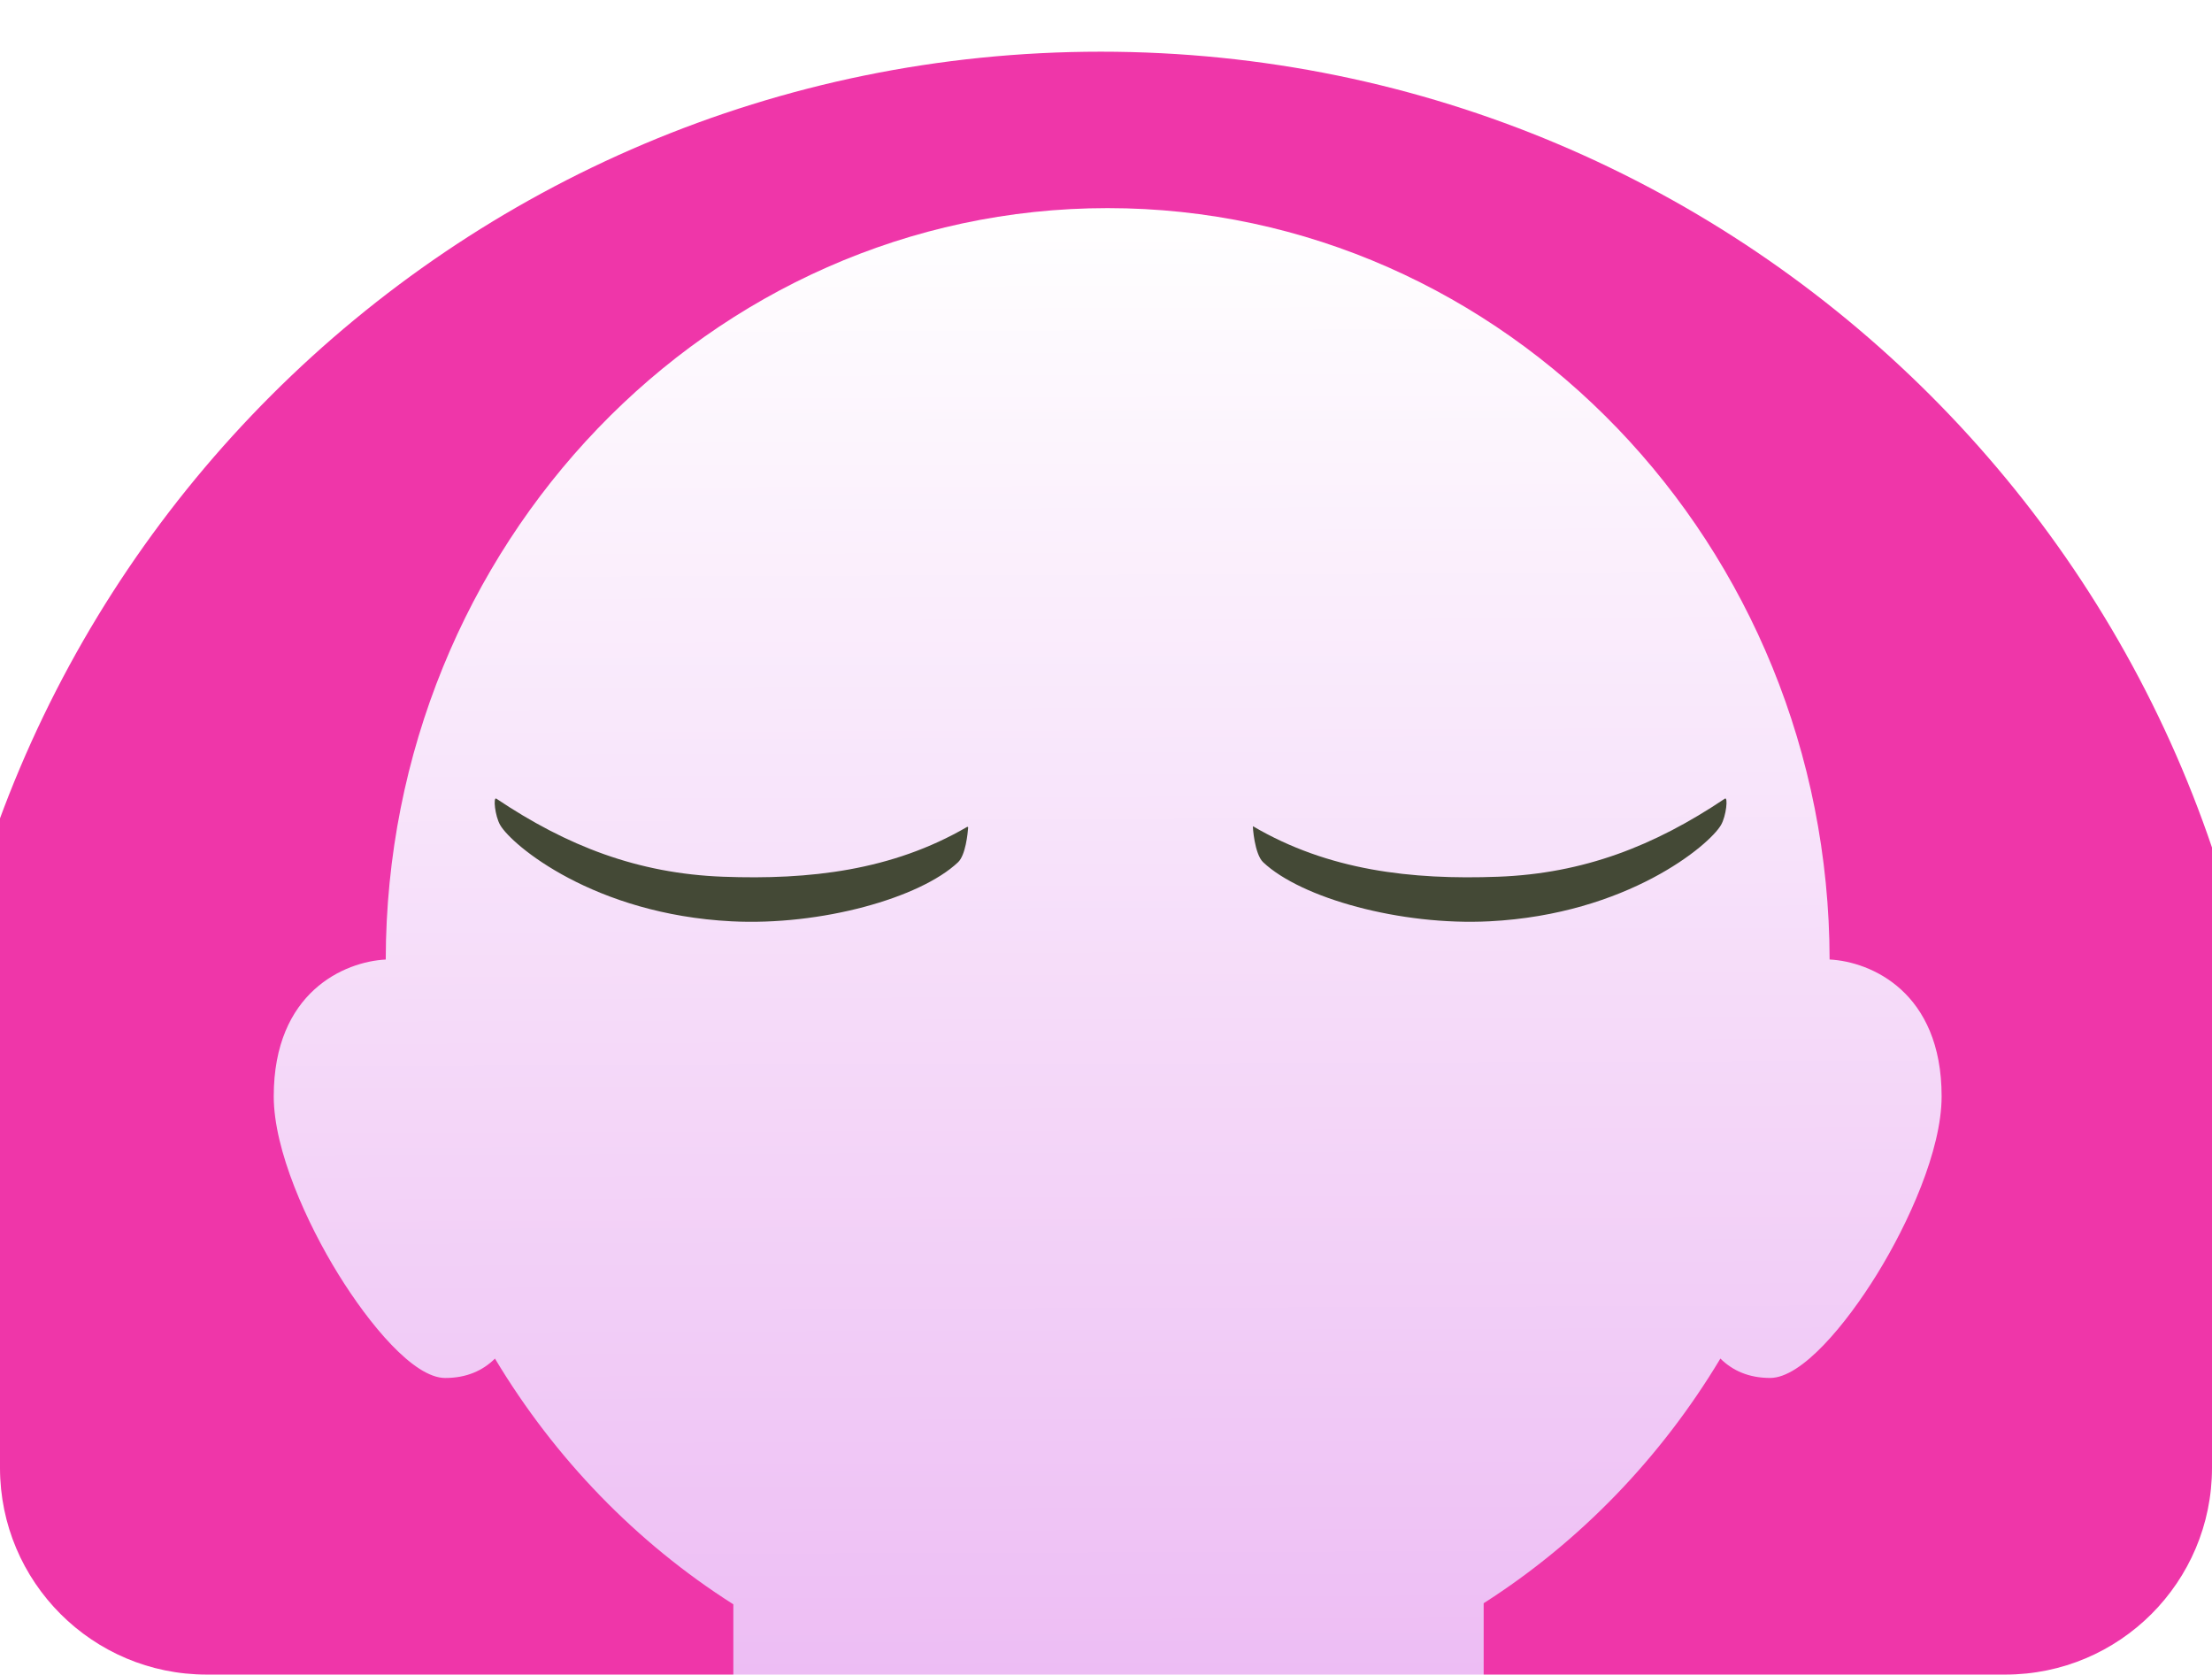
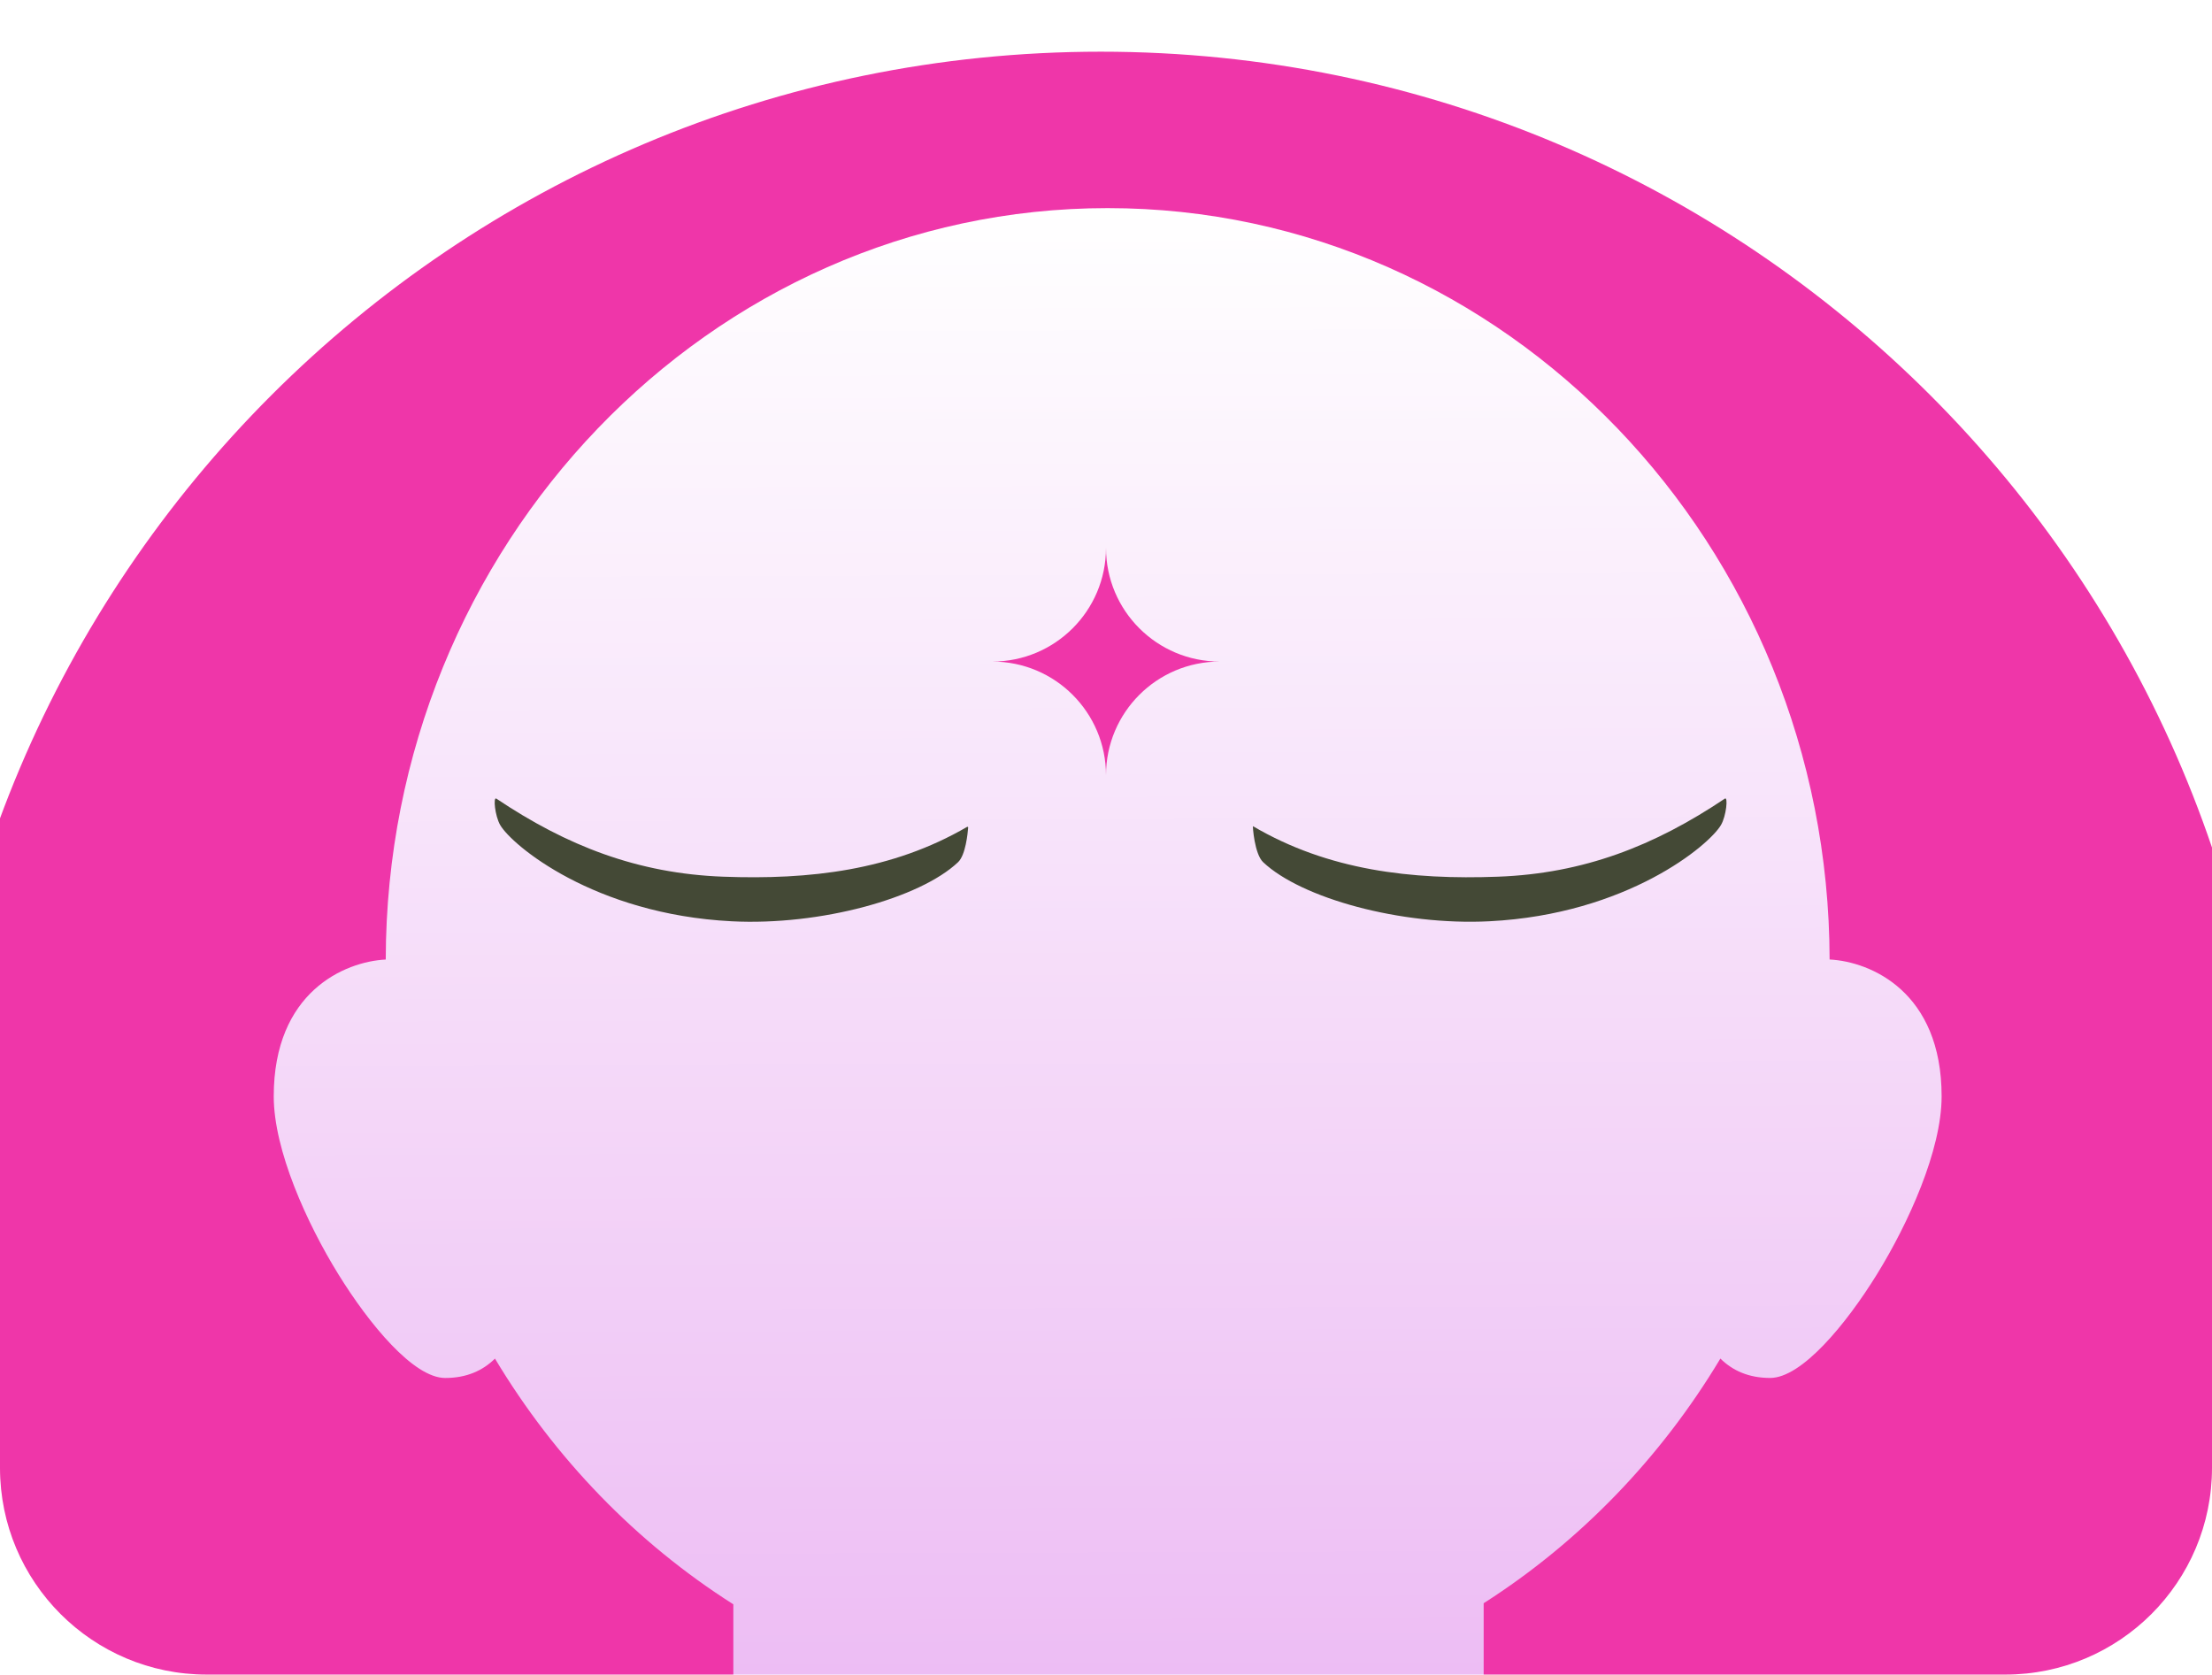
<svg xmlns="http://www.w3.org/2000/svg" width="214" height="162" viewBox="0 0 214 162" fill="none">
-   <g id="Mask group">
-     <mask id="mask0_432_3153" style="mask-type:alpha" maskUnits="userSpaceOnUse" x="0" y="0" width="214" height="162">
-       <rect id="Rectangle 651" width="214" height="162" rx="20" fill="#FBF5EF" />
+   <mask id="mask0_461_2944" style="mask-type:alpha" maskUnits="userSpaceOnUse" x="0" y="0" width="214" height="162">
+     <rect width="214" height="162" rx="20" fill="#FBF5EF" />
+   </mask>
+   <g mask="url(#mask0_461_2944)">
+     <circle cx="106.5" cy="118.5" r="113.5" fill="#EF36A9" />
+     <mask id="mask1_461_2944" style="mask-type:alpha" maskUnits="userSpaceOnUse" x="-7" y="5" width="227" height="227">
+       <circle cx="106.5" cy="118.5" r="113.5" fill="#612C1B" />
    </mask>
-     <g mask="url(#mask0_432_3153)">
-       <g id="Group 39472">
-         <circle id="Ellipse 144" cx="106.5" cy="118.5" r="113.5" fill="#EF36A9" />
-         <g id="Mask group_2">
-           <mask id="mask1_432_3153" style="mask-type:alpha" maskUnits="userSpaceOnUse" x="-7" y="5" width="227" height="227">
-             <circle id="Ellipse 144_2" cx="106.5" cy="118.5" r="113.5" fill="#612C1B" />
-           </mask>
-           <g mask="url(#mask1_432_3153)">
-             <path id="Vector" d="M167.088 197.098C162.524 189.286 157.324 185.804 150.225 185.804H143.537V155.098C152.817 149.171 160.673 141.047 166.438 131.429C167.634 132.607 169.2 133.304 171.255 133.304C174.309 133.304 178.602 128.112 181.599 123.254C184.615 118.365 187.842 111.282 187.842 106.058C187.842 95.965 180.997 93.026 177.005 92.823C176.936 52.73 145.631 20.133 107.16 20.133C68.69 20.133 37.388 52.73 37.319 92.826C33.327 93.03 26.483 95.968 26.483 106.062C26.483 111.288 29.706 118.372 32.725 123.257C35.725 128.115 40.015 133.307 43.069 133.307C45.124 133.307 46.691 132.607 47.886 131.432C53.683 141.106 61.598 149.268 70.947 155.204V177.198C70.947 181.659 67.303 185.288 62.822 185.288H55.5C47.114 185.288 39.494 188.242 34.046 193.61C28.231 199.336 25.158 207.389 25.158 216.895V267.941H184.204L171.836 209.633C170.86 205.038 169.262 200.821 167.088 197.098Z" fill="url(#paint0_linear_432_3153)" />
-           </g>
-         </g>
-         <g id="Group 39471">
-           <g id="Group">
-             <path id="Vector_2" d="M166.87 77.264C160.055 81.835 153.218 84.507 144.926 84.816C136.556 85.129 128.515 84.219 121.217 79.93C121.183 79.912 121.359 82.612 122.201 83.411C125.883 86.891 135.507 89.566 144.109 89.127C157.436 88.445 165.384 81.748 166.502 79.806C167.007 78.933 167.199 77.041 166.87 77.264Z" fill="#444936" />
-             <path id="Vector_3" d="M69.965 84.816C61.676 84.506 54.836 81.834 48.021 77.264C47.693 77.044 47.885 78.936 48.386 79.809C49.504 81.75 57.453 88.448 70.78 89.129C79.382 89.569 89.005 86.894 92.687 83.413C93.421 82.72 93.622 80.611 93.665 80.063C93.668 80.007 93.61 79.97 93.56 79.998C86.293 84.228 78.292 85.126 69.965 84.816Z" fill="#444936" />
-           </g>
-         </g>
-       </g>
+     <g mask="url(#mask1_461_2944)">
+       <path d="M167.088 197.098C162.524 189.286 157.324 185.804 150.225 185.804H143.537V155.098C152.817 149.171 160.673 141.047 166.438 131.429C167.634 132.607 169.2 133.304 171.255 133.304C174.309 133.304 178.602 128.112 181.599 123.254C184.615 118.365 187.842 111.282 187.842 106.058C187.842 95.965 180.997 93.026 177.005 92.823C176.936 52.73 145.631 20.133 107.16 20.133C68.69 20.133 37.388 52.73 37.319 92.826C33.327 93.03 26.483 95.968 26.483 106.062C26.483 111.288 29.706 118.372 32.725 123.257C35.725 128.115 40.015 133.307 43.069 133.307C45.124 133.307 46.691 132.607 47.886 131.432C53.683 141.106 61.598 149.268 70.947 155.204V177.198C70.947 181.659 67.303 185.288 62.822 185.288H55.5C47.114 185.288 39.494 188.242 34.046 193.61C28.231 199.336 25.158 207.389 25.158 216.895V267.941H184.204L171.836 209.633C170.86 205.038 169.262 200.821 167.088 197.098Z" fill="url(#paint0_linear_461_2944)" />
    </g>
+     <path d="M166.87 77.26C160.055 81.831 153.218 84.503 144.926 84.812C136.556 85.125 128.515 84.215 121.217 79.926C121.183 79.908 121.359 82.608 122.201 83.407C125.883 86.887 135.507 89.562 144.109 89.123C157.436 88.442 165.384 81.744 166.502 79.802C167.007 78.929 167.199 77.037 166.87 77.26Z" fill="#444936" />
+     <path d="M69.965 84.812C61.676 84.502 54.836 81.83 48.021 77.26C47.693 77.04 47.885 78.932 48.386 79.805C49.504 81.746 57.453 88.444 70.78 89.125C79.382 89.565 89.005 86.89 92.687 83.409C93.421 82.716 93.622 80.607 93.665 80.059C93.668 80.003 93.61 79.966 93.56 79.994C86.293 84.224 78.292 85.122 69.965 84.812Z" fill="#444936" />
  </g>
+   <path fill-rule="evenodd" clip-rule="evenodd" d="M96 64C102.075 64 107 59.075 107 53H107L107 53C107 59.075 111.925 64 118 64C111.925 64 107 68.925 107 75C107 75 107 75 107 75H107C107 68.925 102.075 64 96 64Z" fill="#EF36A9" />
  <defs>
-     <linearGradient id="paint0_linear_432_3153" x1="106.5" y1="20.133" x2="107" y2="162" gradientUnits="userSpaceOnUse">
+     <linearGradient id="paint0_linear_461_2944" x1="106.5" y1="20.133" x2="107" y2="162" gradientUnits="userSpaceOnUse">
      <stop stop-color="white" />
      <stop offset="1" stop-color="#EDBDF4" />
    </linearGradient>
  </defs>
</svg>
